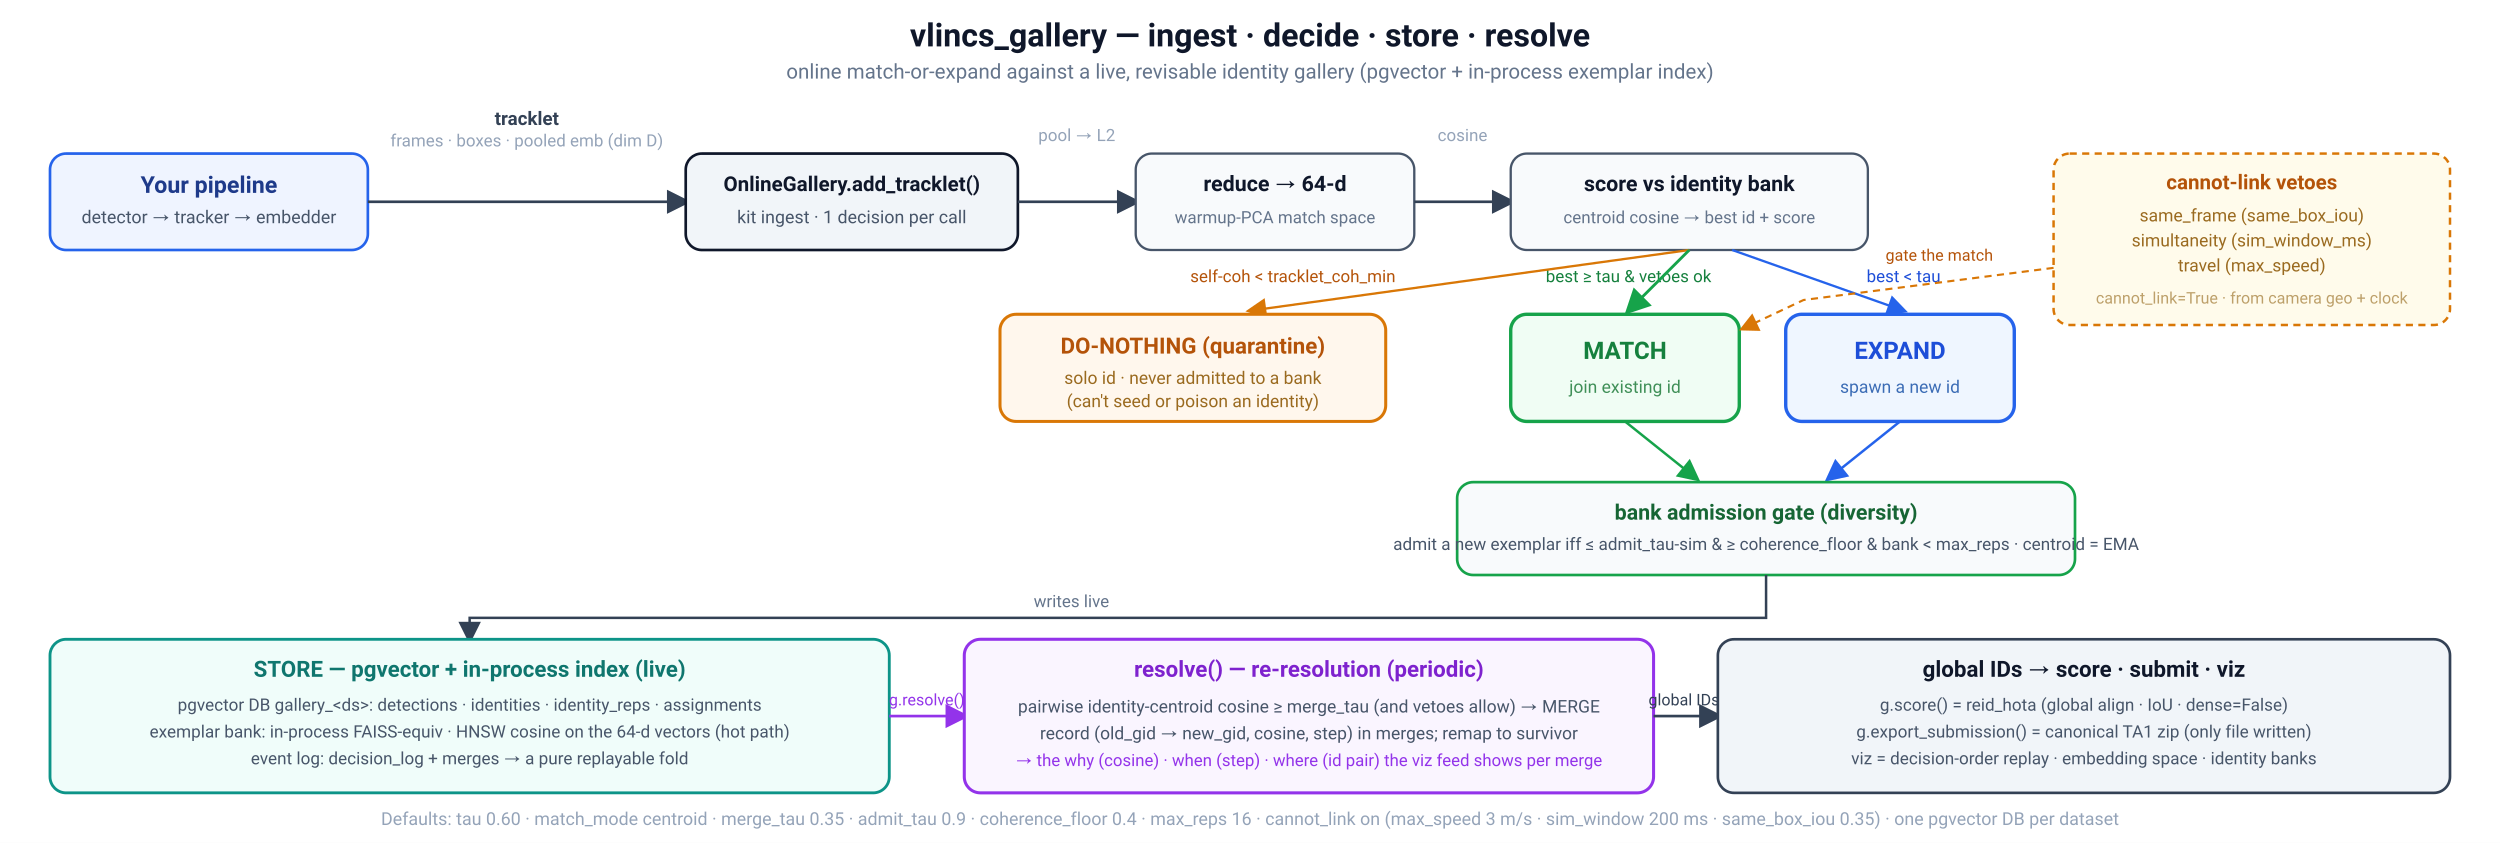
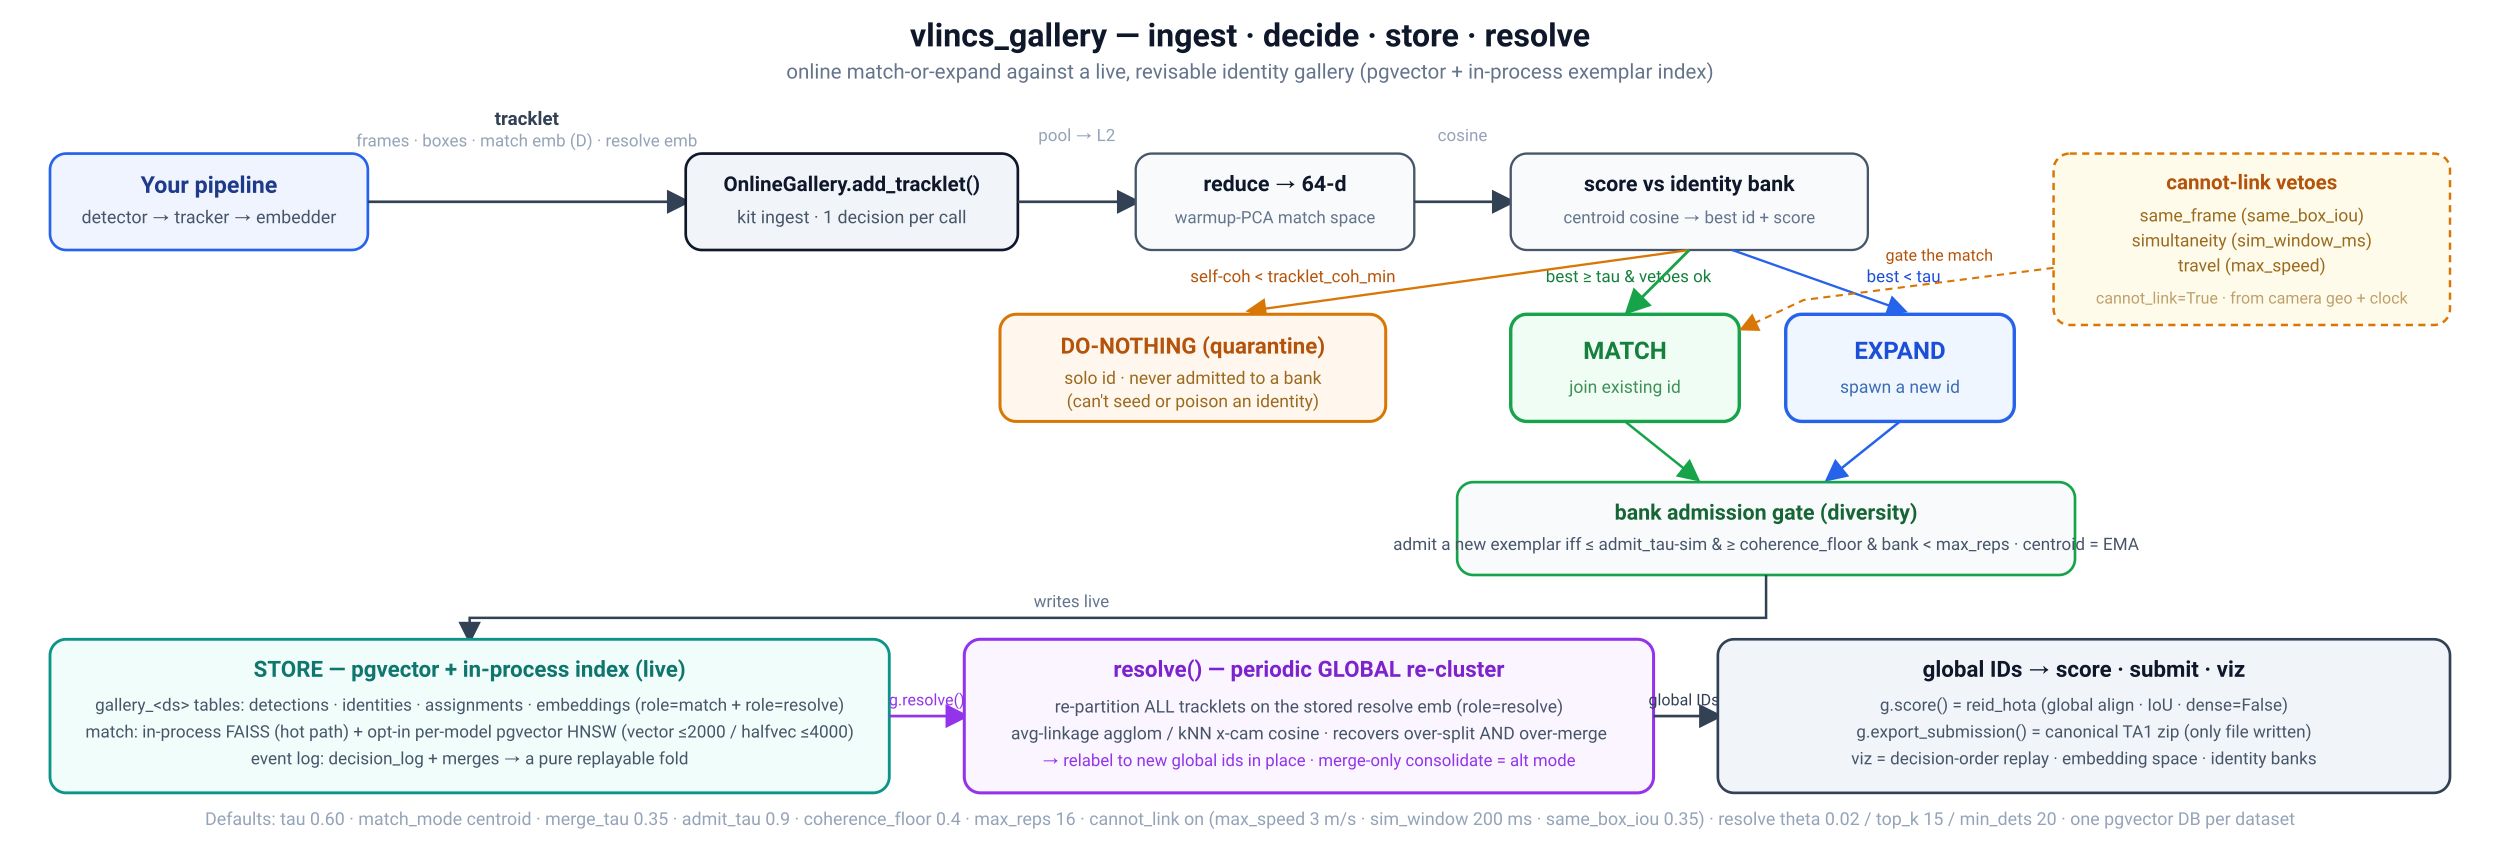
<svg xmlns="http://www.w3.org/2000/svg" width="1400" height="472" viewBox="0 0 1400 472" font-family="-apple-system, Segoe UI, Roboto, Helvetica, Arial, sans-serif">
  <defs>
    <marker id="arr" markerWidth="9" markerHeight="9" refX="7" refY="4.5" orient="auto">
      <path d="M0 0L9 4.5L0 9z" fill="#334155" />
    </marker>
    <marker id="arrG" markerWidth="9" markerHeight="9" refX="7" refY="4.5" orient="auto">
      <path d="M0 0L9 4.5L0 9z" fill="#16a34a" />
    </marker>
    <marker id="arrB" markerWidth="9" markerHeight="9" refX="7" refY="4.5" orient="auto">
      <path d="M0 0L9 4.5L0 9z" fill="#2563eb" />
    </marker>
    <marker id="arrO" markerWidth="9" markerHeight="9" refX="7" refY="4.5" orient="auto">
      <path d="M0 0L9 4.5L0 9z" fill="#d97706" />
    </marker>
    <marker id="arrP" markerWidth="9" markerHeight="9" refX="7" refY="4.5" orient="auto">
      <path d="M0 0L9 4.5L0 9z" fill="#9333ea" />
    </marker>
  </defs>
  <rect width="1400" height="472" fill="#ffffff" />
  <text x="700" y="26" text-anchor="middle" font-size="18" font-weight="700" fill="#0f172a">vlincs_gallery — ingest · decide · store · resolve</text>
  <text x="700" y="44" text-anchor="middle" font-size="11.5" fill="#64748b">online match-or-expand against a live, revisable identity gallery (pgvector + in-process exemplar index)</text>
  <rect x="28" y="86" width="178" height="54" rx="9" fill="#eff4ff" stroke="#2563eb" stroke-width="1.5" />
  <text x="117" y="108" text-anchor="middle" font-size="13" font-weight="700" fill="#1e3a8a">Your pipeline</text>
  <text x="117" y="125" text-anchor="middle" font-size="10" fill="#475569">detector → tracker → embedder</text>
  <text x="295" y="70" text-anchor="middle" font-size="10.5" font-weight="600" fill="#334155">tracklet</text>
-   <text x="295" y="82" text-anchor="middle" font-size="9.5" fill="#94a3b8">frames · boxes · pooled emb (dim D)</text>
+   <text x="295" y="82" text-anchor="middle" font-size="9.5" fill="#94a3b8">frames · boxes · match emb (D) · resolve emb</text>
  <line x1="206" y1="113" x2="384" y2="113" stroke="#334155" stroke-width="1.5" marker-end="url(#arr)" />
  <rect x="384" y="86" width="186" height="54" rx="9" fill="#f1f5f9" stroke="#0f172a" stroke-width="1.5" />
  <text x="477" y="107" text-anchor="middle" font-size="11.5" font-weight="700" fill="#0f172a">OnlineGallery.add_tracklet()</text>
  <text x="477" y="125" text-anchor="middle" font-size="10" fill="#475569">kit ingest · 1 decision per call</text>
  <text x="603" y="79" text-anchor="middle" font-size="9.5" fill="#94a3b8">pool → L2</text>
  <line x1="570" y1="113" x2="636" y2="113" stroke="#334155" stroke-width="1.5" marker-end="url(#arr)" />
  <rect x="636" y="86" width="156" height="54" rx="9" fill="#f8fafc" stroke="#475569" stroke-width="1.3" />
  <text x="714" y="107" text-anchor="middle" font-size="12" font-weight="600" fill="#0f172a">reduce → 64-d</text>
  <text x="714" y="125" text-anchor="middle" font-size="9.5" fill="#64748b">warmup-PCA match space</text>
  <text x="819" y="79" text-anchor="middle" font-size="9.5" fill="#94a3b8">cosine</text>
  <line x1="792" y1="113" x2="846" y2="113" stroke="#334155" stroke-width="1.5" marker-end="url(#arr)" />
  <rect x="846" y="86" width="200" height="54" rx="9" fill="#f8fafc" stroke="#475569" stroke-width="1.3" />
  <text x="946" y="107" text-anchor="middle" font-size="12" font-weight="600" fill="#0f172a">score vs identity bank</text>
  <text x="946" y="125" text-anchor="middle" font-size="9.5" fill="#64748b">centroid cosine → best id + score</text>
  <rect x="1150" y="86" width="222" height="96" rx="9" fill="#fffbeb" stroke="#d97706" stroke-width="1.4" stroke-dasharray="4 3" />
  <text x="1261" y="106" text-anchor="middle" font-size="11.5" font-weight="700" fill="#b45309">cannot-link vetoes</text>
  <text x="1261" y="124" text-anchor="middle" font-size="9.8" fill="#9a6a1f">same_frame  (same_box_iou)</text>
  <text x="1261" y="138" text-anchor="middle" font-size="9.8" fill="#9a6a1f">simultaneity  (sim_window_ms)</text>
  <text x="1261" y="152" text-anchor="middle" font-size="9.8" fill="#9a6a1f">travel  (max_speed)</text>
  <text x="1261" y="170" text-anchor="middle" font-size="9" fill="#bda06a">cannot_link=True · from camera geo + clock</text>
  <text x="724" y="158" text-anchor="middle" font-size="9.5" fill="#b45309">self-coh &lt; tracklet_coh_min</text>
  <text x="912" y="158" text-anchor="middle" font-size="9.5" fill="#15803d">best ≥ tau &amp; vetoes ok</text>
  <text x="1066" y="158" text-anchor="middle" font-size="9.5" fill="#1d4ed8">best &lt; tau</text>
  <line x1="946" y1="140" x2="700" y2="174" stroke="#d97706" stroke-width="1.3" marker-end="url(#arrO)" />
  <line x1="946" y1="140" x2="912" y2="174" stroke="#16a34a" stroke-width="1.6" marker-end="url(#arrG)" />
  <line x1="970" y1="140" x2="1066" y2="174" stroke="#2563eb" stroke-width="1.3" marker-end="url(#arrB)" />
  <rect x="560" y="176" width="216" height="60" rx="9" fill="#fff7ed" stroke="#d97706" stroke-width="1.7" />
  <text x="668" y="198" text-anchor="middle" font-size="12.5" font-weight="700" fill="#b45309">DO-NOTHING (quarantine)</text>
  <text x="668" y="215" text-anchor="middle" font-size="9.8" fill="#9a6a1f">solo id · never admitted to a bank</text>
  <text x="668" y="228" text-anchor="middle" font-size="9.8" fill="#9a6a1f">(can't seed or poison an identity)</text>
  <rect x="846" y="176" width="128" height="60" rx="9" fill="#f0fdf4" stroke="#16a34a" stroke-width="1.9" />
  <text x="910" y="201" text-anchor="middle" font-size="13.5" font-weight="700" fill="#15803d">MATCH</text>
  <text x="910" y="220" text-anchor="middle" font-size="9.8" fill="#3f8f57">join existing id</text>
  <rect x="1000" y="176" width="128" height="60" rx="9" fill="#eff6ff" stroke="#2563eb" stroke-width="1.9" />
  <text x="1064" y="201" text-anchor="middle" font-size="13.5" font-weight="700" fill="#1d4ed8">EXPAND</text>
  <text x="1064" y="220" text-anchor="middle" font-size="9.8" fill="#3b6cb5">spawn a new id</text>
  <path d="M1150 150 L 1010 168 L 976 184" fill="none" stroke="#d97706" stroke-width="1.2" stroke-dasharray="4 3" marker-end="url(#arrO)" />
  <text x="1086" y="146" text-anchor="middle" font-size="9" fill="#b45309">gate the match</text>
  <line x1="910" y1="236" x2="950" y2="268" stroke="#16a34a" stroke-width="1.4" marker-end="url(#arrG)" />
  <line x1="1064" y1="236" x2="1024" y2="268" stroke="#2563eb" stroke-width="1.4" marker-end="url(#arrB)" />
  <rect x="816" y="270" width="346" height="52" rx="9" fill="#f8fafc" stroke="#16a34a" stroke-width="1.5" />
  <text x="989" y="291" text-anchor="middle" font-size="12" font-weight="700" fill="#166534">bank admission gate (diversity)</text>
  <text x="989" y="308" text-anchor="middle" font-size="9.6" fill="#475569">admit a new exemplar iff ≤ admit_tau-sim &amp; ≥ coherence_floor &amp; bank &lt; max_reps · centroid = EMA</text>
  <path d="M989 322 L 989 346 L 263 346 L 263 358" fill="none" stroke="#334155" stroke-width="1.4" marker-end="url(#arr)" />
  <text x="600" y="340" text-anchor="middle" font-size="9.5" fill="#64748b">writes live</text>
  <rect x="28" y="358" width="470" height="86" rx="9" fill="#f0fdfa" stroke="#0d9488" stroke-width="1.6" />
  <text x="263" y="379" text-anchor="middle" font-size="12.5" font-weight="700" fill="#0f766e">STORE — pgvector + in-process index (live)</text>
-   <text x="263" y="398" text-anchor="middle" font-size="9.6" fill="#475569">pgvector DB gallery_&lt;ds&gt;:  detections · identities · identity_reps · assignments</text>
-   <text x="263" y="413" text-anchor="middle" font-size="9.6" fill="#475569">exemplar bank:  in-process FAISS-equiv · HNSW cosine on the 64-d vectors (hot path)</text>
+   <text x="263" y="398" text-anchor="middle" font-size="9.6" fill="#475569">gallery_&lt;ds&gt; tables:  detections · identities · assignments · embeddings (role=match + role=resolve)</text>
+   <text x="263" y="413" text-anchor="middle" font-size="9.6" fill="#475569">match: in-process FAISS (hot path) + opt-in per-model pgvector HNSW (vector ≤2000 / halfvec ≤4000)</text>
  <text x="263" y="428" text-anchor="middle" font-size="9.6" fill="#475569">event log:  decision_log + merges  →  a pure replayable fold</text>
  <text x="519" y="395" text-anchor="middle" font-size="9" fill="#9333ea">g.resolve()</text>
  <line x1="498" y1="401" x2="540" y2="401" stroke="#9333ea" stroke-width="1.5" marker-end="url(#arrP)" />
  <rect x="540" y="358" width="386" height="86" rx="9" fill="#faf5ff" stroke="#9333ea" stroke-width="1.7" />
-   <text x="733" y="379" text-anchor="middle" font-size="12.5" font-weight="700" fill="#7e22ce">resolve() — re-resolution (periodic)</text>
-   <text x="733" y="399" text-anchor="middle" font-size="9.8" fill="#475569">pairwise identity-centroid cosine ≥ merge_tau (and vetoes allow) → MERGE</text>
-   <text x="733" y="414" text-anchor="middle" font-size="9.8" fill="#475569">record (old_gid → new_gid, cosine, step) in merges; remap to survivor</text>
-   <text x="733" y="429" text-anchor="middle" font-size="9.4" fill="#9333ea">→ the why (cosine) · when (step) · where (id pair) the viz feed shows per merge</text>
+   <text x="733" y="379" text-anchor="middle" font-size="12.5" font-weight="700" fill="#7e22ce">resolve() — periodic GLOBAL re-cluster</text>
+   <text x="733" y="399" text-anchor="middle" font-size="9.8" fill="#475569">re-partition ALL tracklets on the stored resolve emb (role=resolve)</text>
+   <text x="733" y="414" text-anchor="middle" font-size="9.8" fill="#475569">avg-linkage agglom / kNN x-cam cosine · recovers over-split AND over-merge</text>
+   <text x="733" y="429" text-anchor="middle" font-size="9.4" fill="#9333ea">→ relabel to new global ids in place · merge-only consolidate = alt mode</text>
  <text x="943" y="395" text-anchor="middle" font-size="9" fill="#334155">global IDs</text>
  <line x1="926" y1="401" x2="962" y2="401" stroke="#334155" stroke-width="1.5" marker-end="url(#arr)" />
  <rect x="962" y="358" width="410" height="86" rx="9" fill="#f1f5f9" stroke="#334155" stroke-width="1.5" />
  <text x="1167" y="379" text-anchor="middle" font-size="12.5" font-weight="700" fill="#0f172a">global IDs → score · submit · viz</text>
  <text x="1167" y="398" text-anchor="middle" font-size="9.6" fill="#475569">g.score() = reid_hota (global align · IoU · dense=False)</text>
  <text x="1167" y="413" text-anchor="middle" font-size="9.6" fill="#475569">g.export_submission() = canonical TA1 zip (only file written)</text>
  <text x="1167" y="428" text-anchor="middle" font-size="9.6" fill="#475569">viz = decision-order replay · embedding space · identity banks</text>
-   <text x="700" y="462" text-anchor="middle" font-size="10" fill="#94a3b8">Defaults: tau 0.60 · match_mode centroid · merge_tau 0.35 · admit_tau 0.9 · coherence_floor 0.4 · max_reps 16 · cannot_link on (max_speed 3 m/s · sim_window 200 ms · same_box_iou 0.35) · one pgvector DB per dataset</text>
+   <text x="700" y="462" text-anchor="middle" font-size="10" fill="#94a3b8">Defaults: tau 0.60 · match_mode centroid · merge_tau 0.35 · admit_tau 0.9 · coherence_floor 0.4 · max_reps 16 · cannot_link on (max_speed 3 m/s · sim_window 200 ms · same_box_iou 0.35) · resolve theta 0.02 / top_k 15 / min_dets 20 · one pgvector DB per dataset</text>
</svg>
